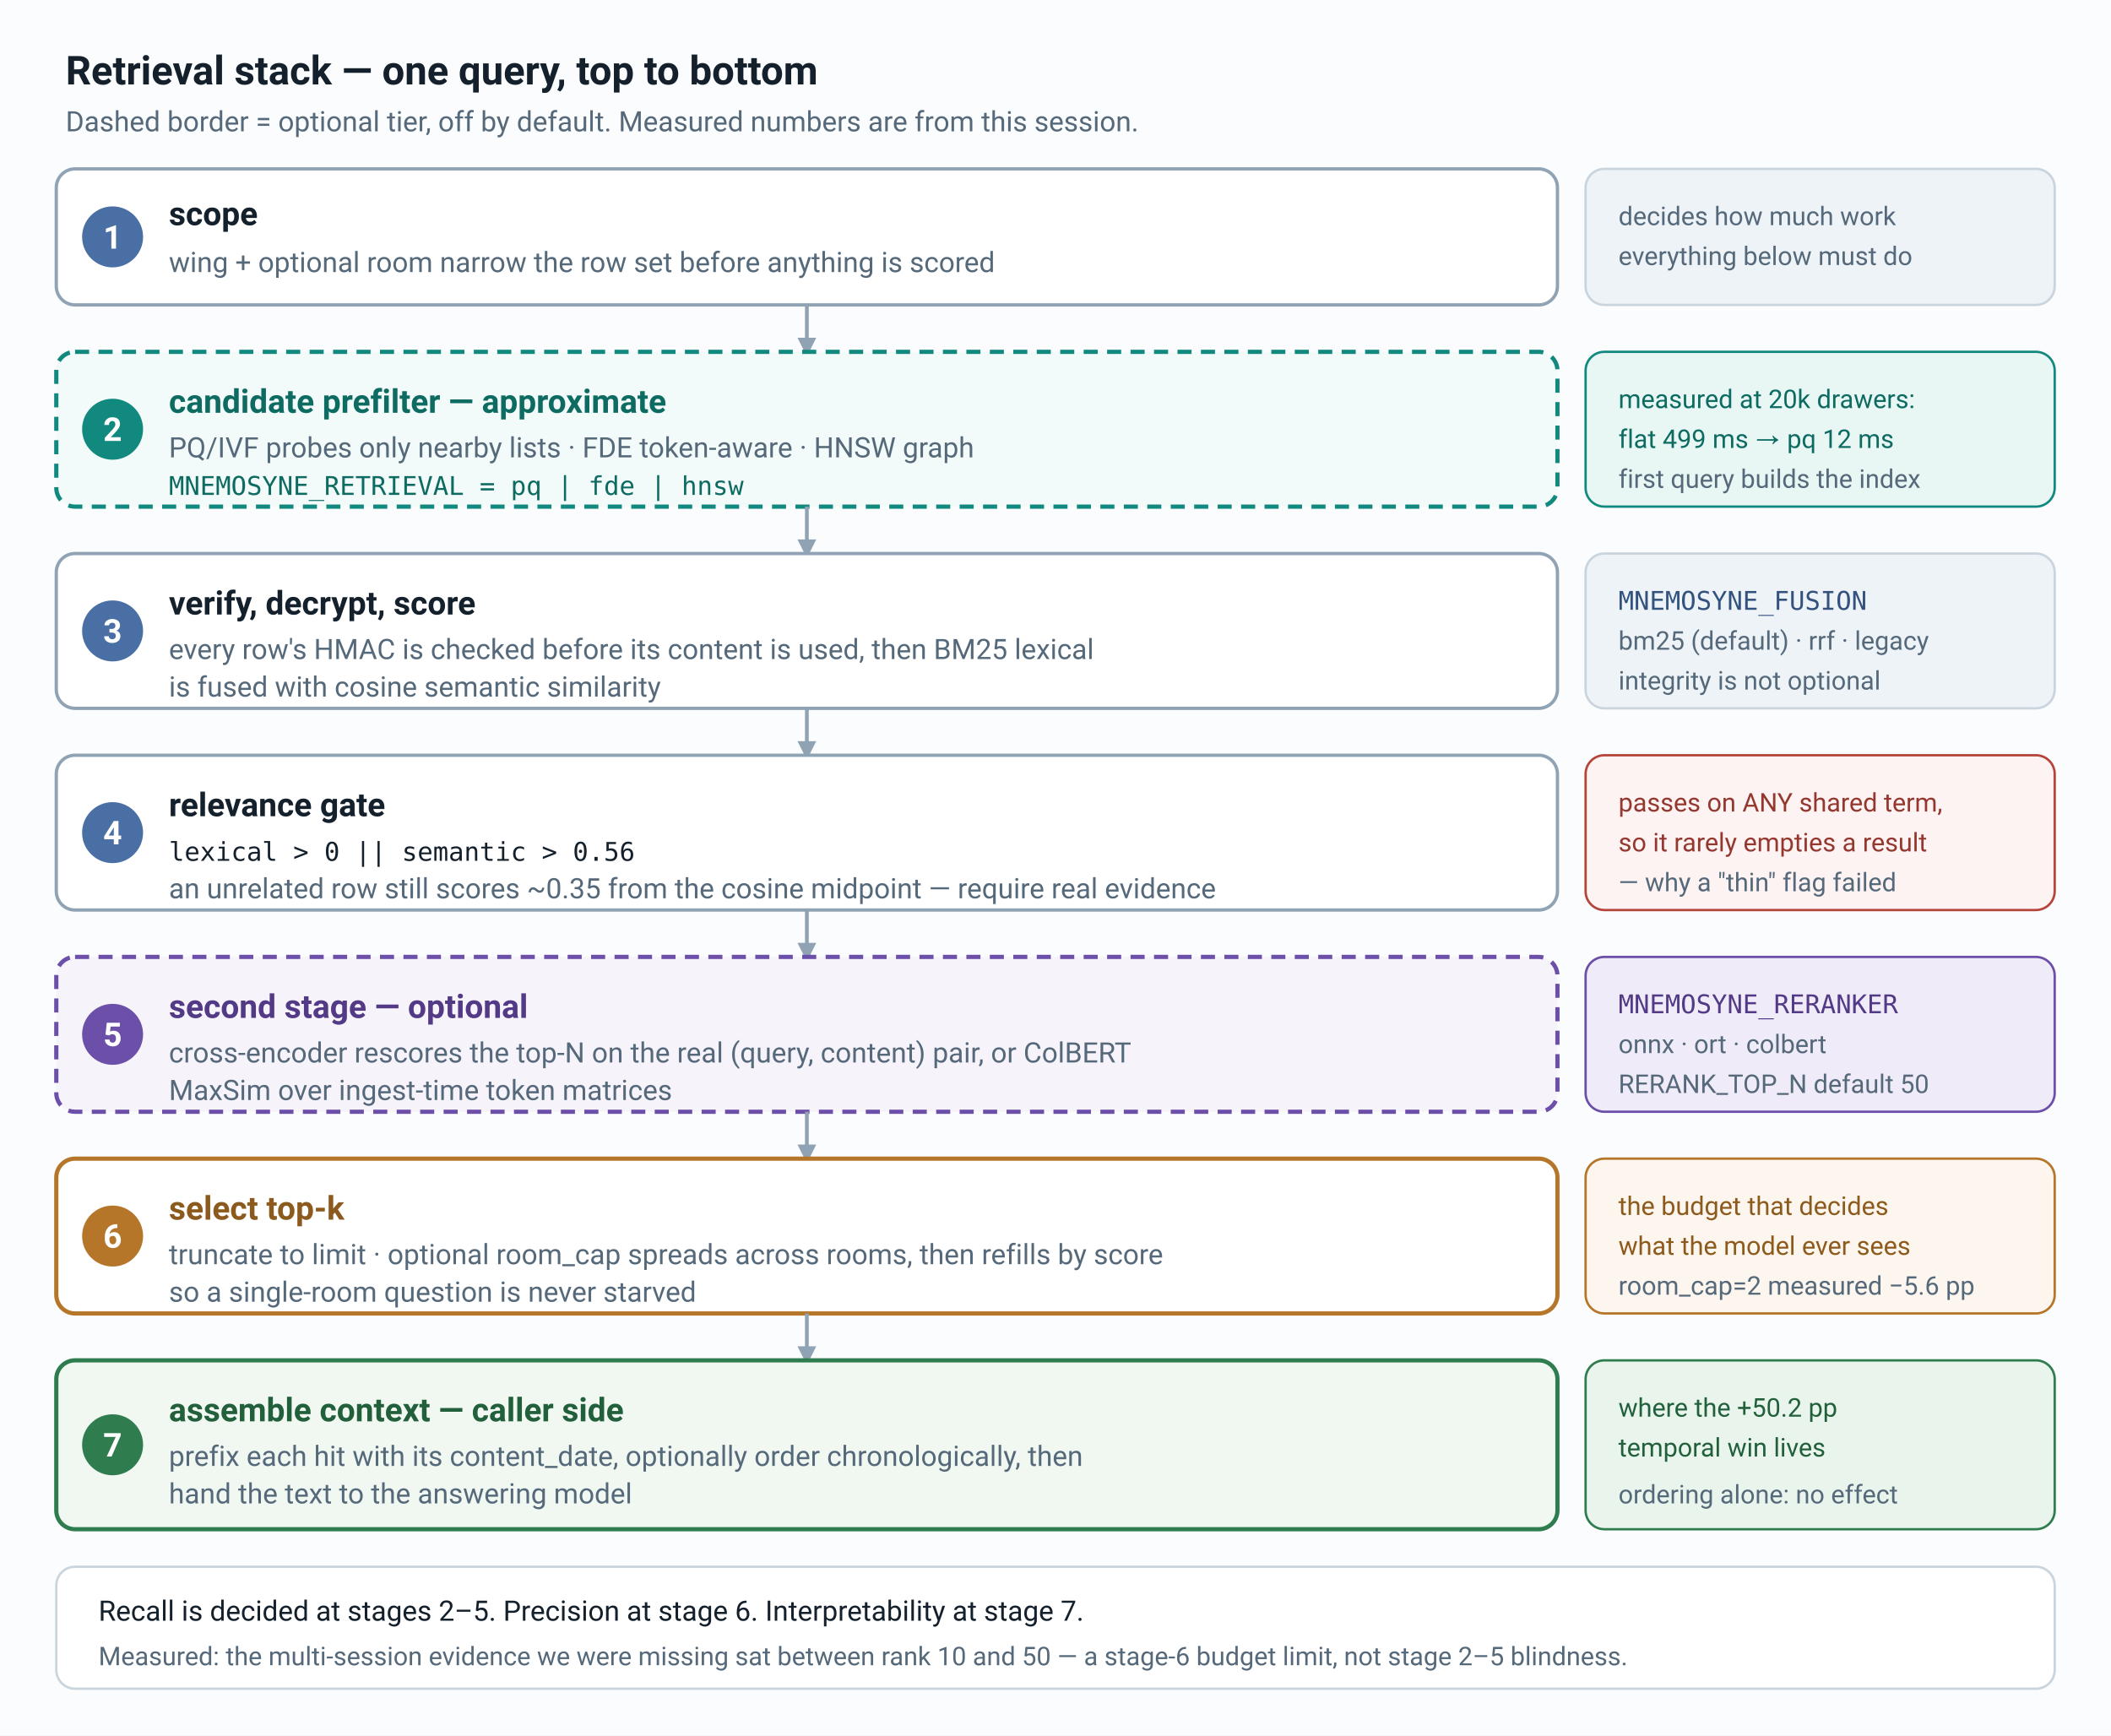
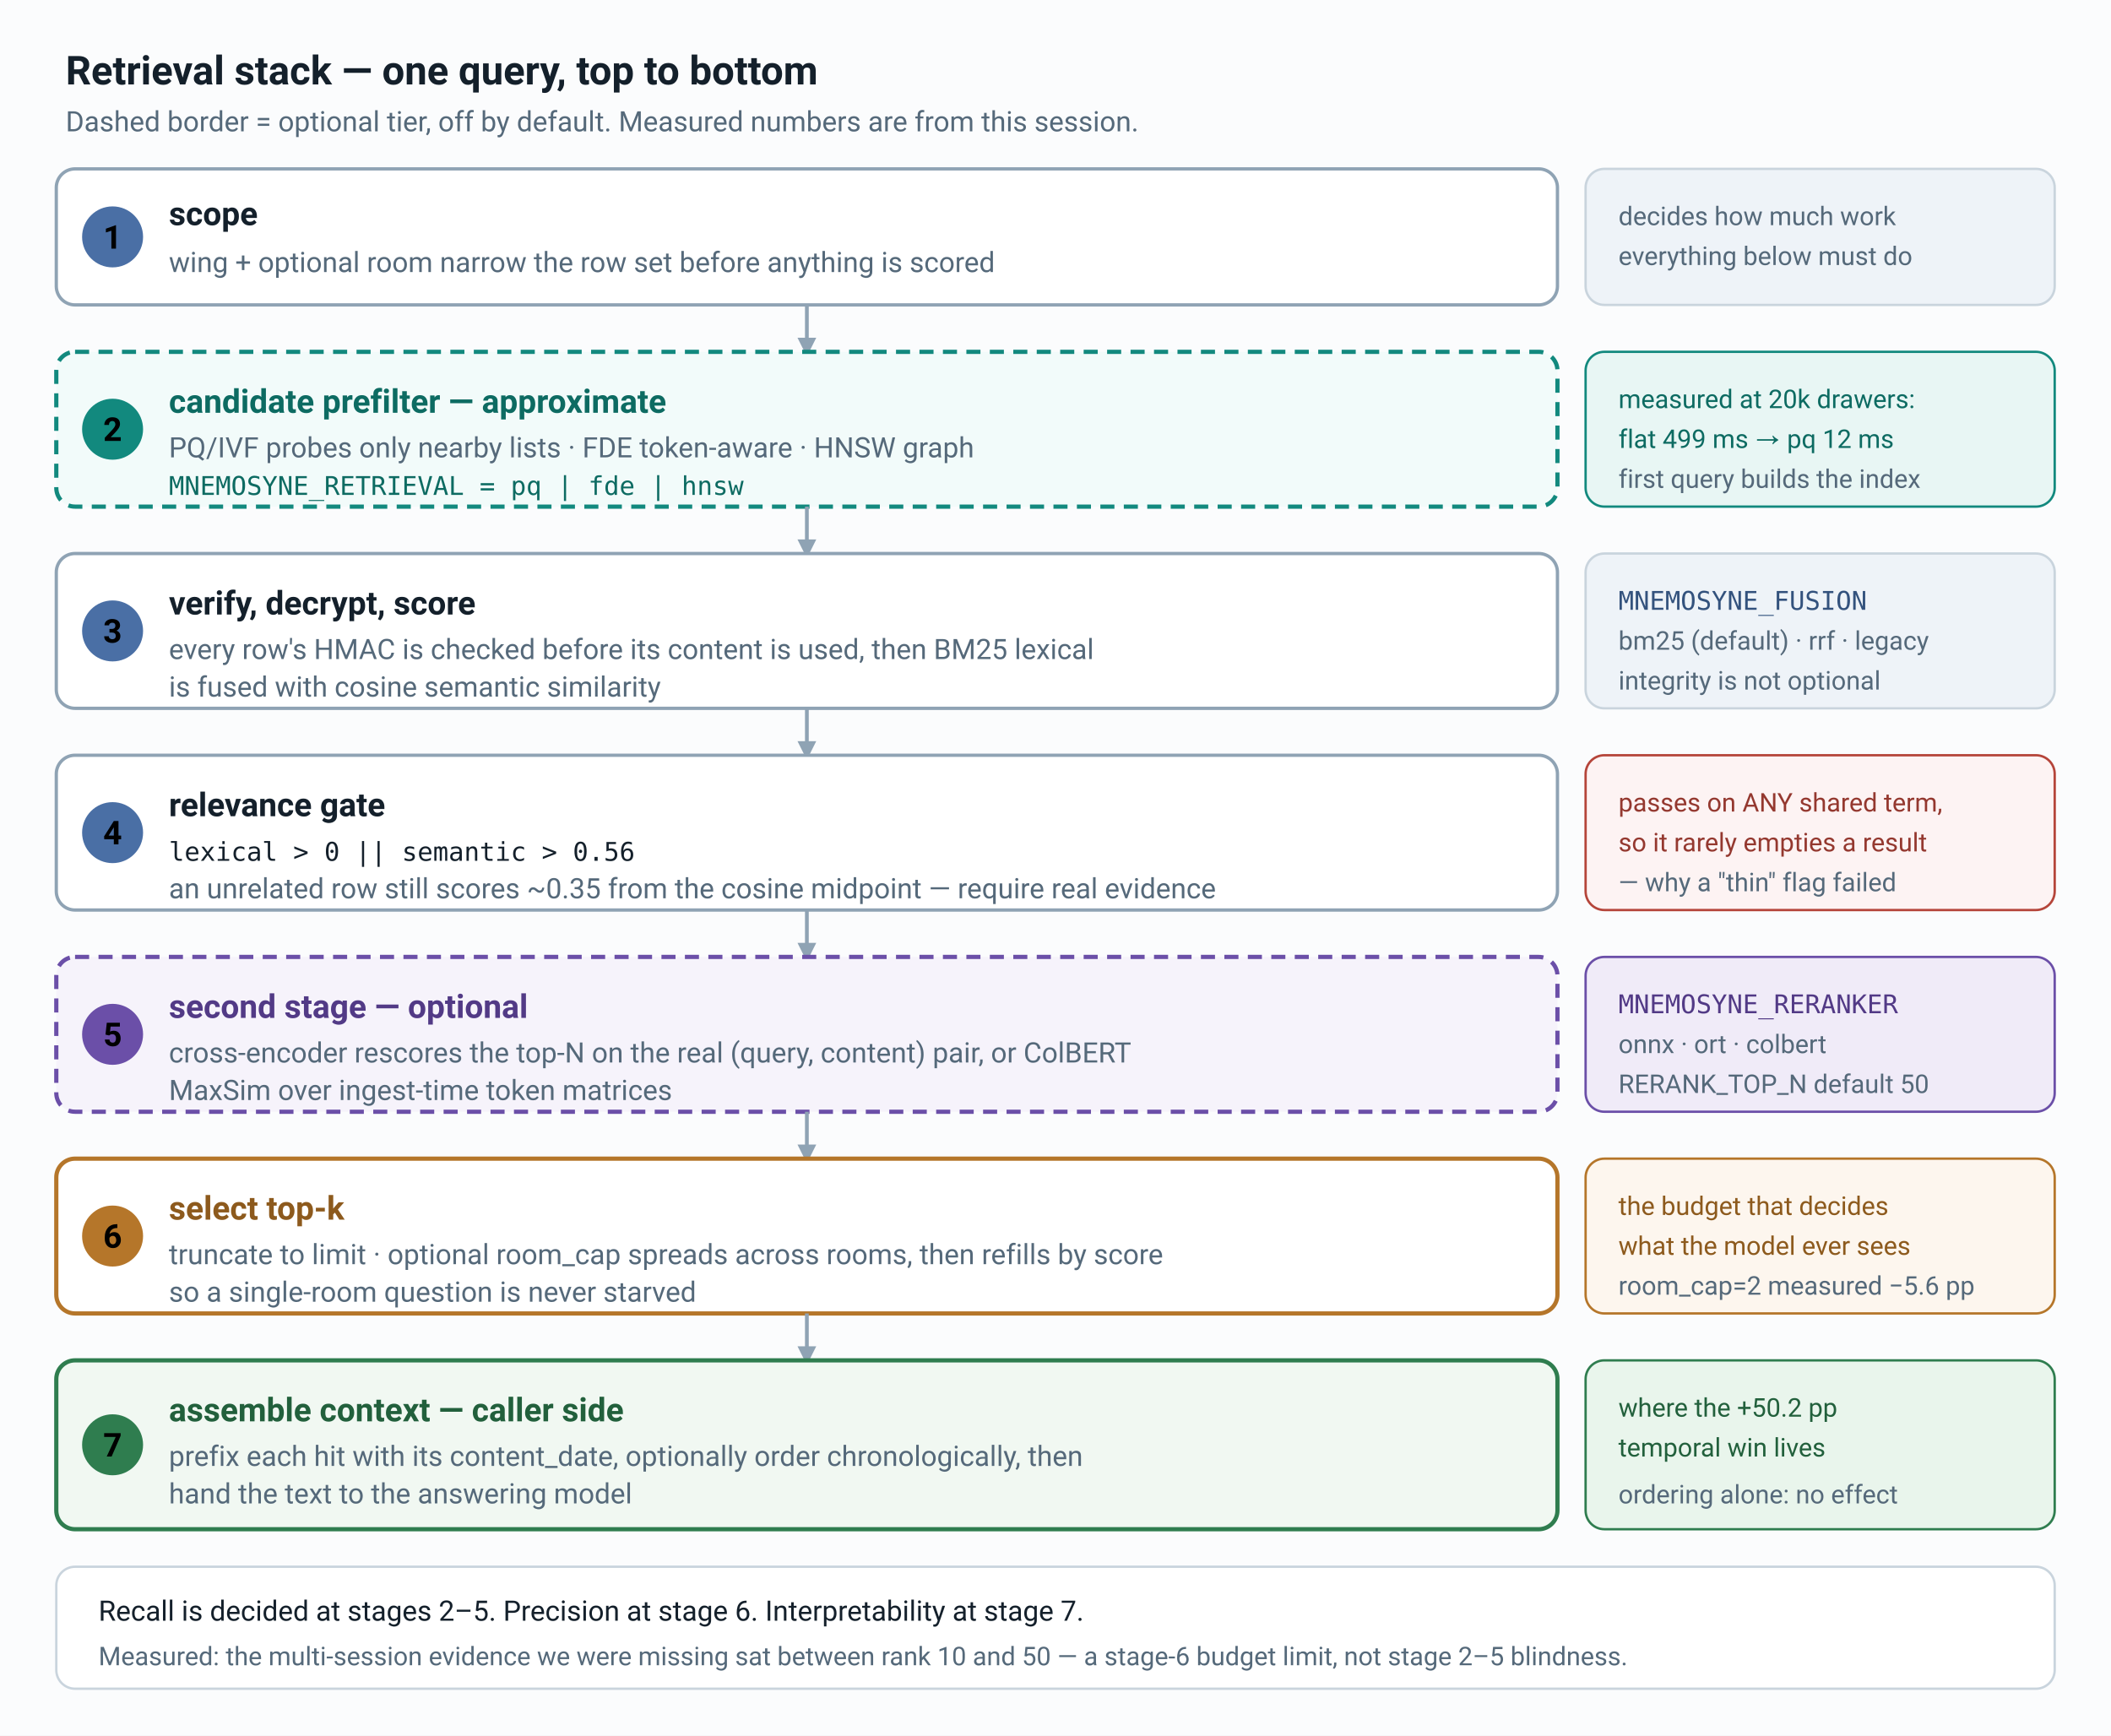
<svg xmlns="http://www.w3.org/2000/svg" viewBox="0 0 900 740" width="900" height="740" role="img" aria-labelledby="t d">
  <style>
  .f { font-family: -apple-system, BlinkMacSystemFont, "Segoe UI", Roboto, Helvetica, Arial, sans-serif; }
  .h { font-size: 17px; font-weight: 600; }
  .l { font-size: 14px; font-weight: 600; }
  .b { font-size: 12px; }
  .s { font-size: 11px; }
  .mono { font-family: ui-monospace, SFMono-Regular, Menlo, Consolas, monospace; font-size: 11px; }
-   .ink { fill: #14202b; }
-   .dim { fill: #55697a; }
+   .ink { fill: var(--d-ink,#14202b); }
+   .dim { fill: var(--d-dim,#55697a); }
+   @media (prefers-color-scheme: dark) {
+     svg { --d-bg:#0f1419; --d-card:#161c23; --d-card2:#1b222b; --d-line:#2b3540;
+       --d-line2:#4a5b6b; --d-ink:#e4ebf1; --d-dim:#9aabba; --d-on:#0f1419;
+       --d-teal:#2ba99c; --d-teal-bg:#0e2523; --d-teal-bg2:#123430; --d-teal-ink:#6fd8cc;
+       --d-blue:#6d94c8; --d-blue-bg:#131d2b; --d-blue-ink:#9dbde3;
+       --d-amber:#d1953f; --d-amber-bg:#261c0f; --d-amber-ink:#e8bc78;
+       --d-violet:#9277c9; --d-violet-bg:#1c1730; --d-violet-bg2:#241d3d; --d-violet-ink:#b9a3e3;
+       --d-green:#4fa570; --d-green-bg:#10231a; --d-green-bg2:#153021; --d-green-ink:#86cf9f;
+       --d-red:#d1685c; --d-red-bg:#2a1614; --d-red-ink:#eb9a90; }
+   }
</style>
-   <rect width="900" height="740" fill="#fbfcfd" />
+   <rect width="900" height="740" fill="var(--d-bg,#fbfcfd)" />
  <text x="28" y="36" class="f h ink">Retrieval stack — one query, top to bottom</text>
  <text x="28" y="56" class="f b dim">Dashed border = optional tier, off by default. Measured numbers are from this session.</text>
-   <rect x="24" y="72" width="640" height="58" rx="8" fill="#ffffff" stroke="#8fa3b4" stroke-width="1.4" />
-   <circle cx="48" cy="101" r="13" fill="#4a6fa5" />
-   <text x="48" y="106" class="f l" fill="#ffffff" text-anchor="middle">1</text>
+   <rect x="24" y="72" width="640" height="58" rx="8" fill="var(--d-card,#ffffff)" stroke="var(--d-line2,#8fa3b4)" stroke-width="1.4" />
+   <circle cx="48" cy="101" r="13" fill="var(--d-blue,#4a6fa5)" />
+   <text x="48" y="106" class="f l" fill="var(--d-on,var(--d-card,#ffffff))" text-anchor="middle">1</text>
  <text x="72" y="96" class="f l ink">scope</text>
  <text x="72" y="116" class="f b dim">wing + optional room narrow the row set before anything is scored</text>
-   <rect x="676" y="72" width="200" height="58" rx="8" fill="#eef3f8" stroke="#c9d4dd" />
+   <rect x="676" y="72" width="200" height="58" rx="8" fill="var(--d-blue-bg,#eef3f8)" stroke="var(--d-line,#c9d4dd)" />
  <text x="690" y="96" class="f s dim">decides how much work</text>
  <text x="690" y="113" class="f s dim">everything below must do</text>
-   <path d="M344 130 L344 148" stroke="#8fa3b4" stroke-width="1.6" marker-end="url(#a)" />
-   <rect x="24" y="150" width="640" height="66" rx="8" fill="#f2fbfa" stroke="#12897e" stroke-width="1.8" stroke-dasharray="6 4" />
-   <circle cx="48" cy="183" r="13" fill="#12897e" />
-   <text x="48" y="188" class="f l" fill="#ffffff" text-anchor="middle">2</text>
-   <text x="72" y="176" class="f l" fill="#0d6b62">candidate prefilter — approximate</text>
+   <path d="M344 130 L344 148" stroke="var(--d-line2,#8fa3b4)" stroke-width="1.6" marker-end="url(#a)" />
+   <rect x="24" y="150" width="640" height="66" rx="8" fill="var(--d-teal-bg,#f2fbfa)" stroke="var(--d-teal,#12897e)" stroke-width="1.8" stroke-dasharray="6 4" />
+   <circle cx="48" cy="183" r="13" fill="var(--d-teal,#12897e)" />
+   <text x="48" y="188" class="f l" fill="var(--d-on,var(--d-card,#ffffff))" text-anchor="middle">2</text>
+   <text x="72" y="176" class="f l" fill="var(--d-teal-ink,#0d6b62)">candidate prefilter — approximate</text>
  <text x="72" y="195" class="f b dim">PQ/IVF probes only nearby lists · FDE token-aware · HNSW graph</text>
-   <text x="72" y="211" class="f mono" fill="#0d6b62">MNEMOSYNE_RETRIEVAL = pq | fde | hnsw</text>
-   <rect x="676" y="150" width="200" height="66" rx="8" fill="#e8f6f4" stroke="#12897e" />
-   <text x="690" y="174" class="f s" fill="#0d6b62">measured at 20k drawers:</text>
-   <text x="690" y="191" class="f s" fill="#0d6b62">flat 499 ms → pq 12 ms</text>
+   <text x="72" y="211" class="f mono" fill="var(--d-teal-ink,#0d6b62)">MNEMOSYNE_RETRIEVAL = pq | fde | hnsw</text>
+   <rect x="676" y="150" width="200" height="66" rx="8" fill="var(--d-teal-bg2,#e8f6f4)" stroke="var(--d-teal,#12897e)" />
+   <text x="690" y="174" class="f s" fill="var(--d-teal-ink,#0d6b62)">measured at 20k drawers:</text>
+   <text x="690" y="191" class="f s" fill="var(--d-teal-ink,#0d6b62)">flat 499 ms → pq 12 ms</text>
  <text x="690" y="208" class="f s dim">first query builds the index</text>
-   <path d="M344 216 L344 234" stroke="#8fa3b4" stroke-width="1.6" marker-end="url(#a)" />
-   <rect x="24" y="236" width="640" height="66" rx="8" fill="#ffffff" stroke="#8fa3b4" stroke-width="1.4" />
-   <circle cx="48" cy="269" r="13" fill="#4a6fa5" />
-   <text x="48" y="274" class="f l" fill="#ffffff" text-anchor="middle">3</text>
+   <path d="M344 216 L344 234" stroke="var(--d-line2,#8fa3b4)" stroke-width="1.6" marker-end="url(#a)" />
+   <rect x="24" y="236" width="640" height="66" rx="8" fill="var(--d-card,#ffffff)" stroke="var(--d-line2,#8fa3b4)" stroke-width="1.4" />
+   <circle cx="48" cy="269" r="13" fill="var(--d-blue,#4a6fa5)" />
+   <text x="48" y="274" class="f l" fill="var(--d-on,var(--d-card,#ffffff))" text-anchor="middle">3</text>
  <text x="72" y="262" class="f l ink">verify, decrypt, score</text>
  <text x="72" y="281" class="f b dim">every row's HMAC is checked before its content is used, then BM25 lexical</text>
  <text x="72" y="297" class="f b dim">is fused with cosine semantic similarity</text>
-   <rect x="676" y="236" width="200" height="66" rx="8" fill="#eef3f8" stroke="#c9d4dd" />
-   <text x="690" y="260" class="f mono" fill="#33527d">MNEMOSYNE_FUSION</text>
+   <rect x="676" y="236" width="200" height="66" rx="8" fill="var(--d-blue-bg,#eef3f8)" stroke="var(--d-line,#c9d4dd)" />
+   <text x="690" y="260" class="f mono" fill="var(--d-blue-ink,#33527d)">MNEMOSYNE_FUSION</text>
  <text x="690" y="277" class="f s dim">bm25 (default) · rrf · legacy</text>
  <text x="690" y="294" class="f s dim">integrity is not optional</text>
-   <path d="M344 302 L344 320" stroke="#8fa3b4" stroke-width="1.6" marker-end="url(#a)" />
-   <rect x="24" y="322" width="640" height="66" rx="8" fill="#ffffff" stroke="#8fa3b4" stroke-width="1.4" />
-   <circle cx="48" cy="355" r="13" fill="#4a6fa5" />
-   <text x="48" y="360" class="f l" fill="#ffffff" text-anchor="middle">4</text>
+   <path d="M344 302 L344 320" stroke="var(--d-line2,#8fa3b4)" stroke-width="1.6" marker-end="url(#a)" />
+   <rect x="24" y="322" width="640" height="66" rx="8" fill="var(--d-card,#ffffff)" stroke="var(--d-line2,#8fa3b4)" stroke-width="1.4" />
+   <circle cx="48" cy="355" r="13" fill="var(--d-blue,#4a6fa5)" />
+   <text x="48" y="360" class="f l" fill="var(--d-on,var(--d-card,#ffffff))" text-anchor="middle">4</text>
  <text x="72" y="348" class="f l ink">relevance gate</text>
  <text x="72" y="367" class="f mono ink">lexical &gt; 0 || semantic &gt; 0.56</text>
  <text x="72" y="383" class="f b dim">an unrelated row still scores ~0.35 from the cosine midpoint — require real evidence</text>
-   <rect x="676" y="322" width="200" height="66" rx="8" fill="#fdf3f3" stroke="#b5453a" />
-   <text x="690" y="346" class="f s" fill="#94382f">passes on ANY shared term,</text>
-   <text x="690" y="363" class="f s" fill="#94382f">so it rarely empties a result</text>
+   <rect x="676" y="322" width="200" height="66" rx="8" fill="var(--d-red-bg,#fdf3f3)" stroke="var(--d-red,#b5453a)" />
+   <text x="690" y="346" class="f s" fill="var(--d-red-ink,#94382f)">passes on ANY shared term,</text>
+   <text x="690" y="363" class="f s" fill="var(--d-red-ink,#94382f)">so it rarely empties a result</text>
  <text x="690" y="380" class="f s dim">— why a "thin" flag failed</text>
-   <path d="M344 388 L344 406" stroke="#8fa3b4" stroke-width="1.6" marker-end="url(#a)" />
-   <rect x="24" y="408" width="640" height="66" rx="8" fill="#f6f3fb" stroke="#6b4fa8" stroke-width="1.8" stroke-dasharray="6 4" />
-   <circle cx="48" cy="441" r="13" fill="#6b4fa8" />
-   <text x="48" y="446" class="f l" fill="#ffffff" text-anchor="middle">5</text>
-   <text x="72" y="434" class="f l" fill="#523a86">second stage — optional</text>
+   <path d="M344 388 L344 406" stroke="var(--d-line2,#8fa3b4)" stroke-width="1.6" marker-end="url(#a)" />
+   <rect x="24" y="408" width="640" height="66" rx="8" fill="var(--d-violet-bg,#f6f3fb)" stroke="var(--d-violet,#6b4fa8)" stroke-width="1.8" stroke-dasharray="6 4" />
+   <circle cx="48" cy="441" r="13" fill="var(--d-violet,#6b4fa8)" />
+   <text x="48" y="446" class="f l" fill="var(--d-on,var(--d-card,#ffffff))" text-anchor="middle">5</text>
+   <text x="72" y="434" class="f l" fill="var(--d-violet-ink,#523a86)">second stage — optional</text>
  <text x="72" y="453" class="f b dim">cross-encoder rescores the top-N on the real (query, content) pair, or ColBERT</text>
  <text x="72" y="469" class="f b dim">MaxSim over ingest-time token matrices</text>
-   <rect x="676" y="408" width="200" height="66" rx="8" fill="#f0ebf8" stroke="#6b4fa8" />
-   <text x="690" y="432" class="f mono" fill="#523a86">MNEMOSYNE_RERANKER</text>
+   <rect x="676" y="408" width="200" height="66" rx="8" fill="var(--d-violet-bg2,#f0ebf8)" stroke="var(--d-violet,#6b4fa8)" />
+   <text x="690" y="432" class="f mono" fill="var(--d-violet-ink,#523a86)">MNEMOSYNE_RERANKER</text>
  <text x="690" y="449" class="f s dim">onnx · ort · colbert</text>
  <text x="690" y="466" class="f s dim">RERANK_TOP_N default 50</text>
-   <path d="M344 474 L344 492" stroke="#8fa3b4" stroke-width="1.6" marker-end="url(#a)" />
-   <rect x="24" y="494" width="640" height="66" rx="8" fill="#ffffff" stroke="#b5762a" stroke-width="1.8" />
-   <circle cx="48" cy="527" r="13" fill="#b5762a" />
-   <text x="48" y="532" class="f l" fill="#ffffff" text-anchor="middle">6</text>
-   <text x="72" y="520" class="f l" fill="#8d5a1d">select top-k</text>
+   <path d="M344 474 L344 492" stroke="var(--d-line2,#8fa3b4)" stroke-width="1.6" marker-end="url(#a)" />
+   <rect x="24" y="494" width="640" height="66" rx="8" fill="var(--d-card,#ffffff)" stroke="var(--d-amber,#b5762a)" stroke-width="1.8" />
+   <circle cx="48" cy="527" r="13" fill="var(--d-amber,#b5762a)" />
+   <text x="48" y="532" class="f l" fill="var(--d-on,var(--d-card,#ffffff))" text-anchor="middle">6</text>
+   <text x="72" y="520" class="f l" fill="var(--d-amber-ink,#8d5a1d)">select top-k</text>
  <text x="72" y="539" class="f b dim">truncate to limit · optional room_cap spreads across rooms, then refills by score</text>
  <text x="72" y="555" class="f b dim">so a single-room question is never starved</text>
-   <rect x="676" y="494" width="200" height="66" rx="8" fill="#fdf6ee" stroke="#b5762a" />
-   <text x="690" y="518" class="f s" fill="#8d5a1d">the budget that decides</text>
-   <text x="690" y="535" class="f s" fill="#8d5a1d">what the model ever sees</text>
+   <rect x="676" y="494" width="200" height="66" rx="8" fill="var(--d-amber-bg,#fdf6ee)" stroke="var(--d-amber,#b5762a)" />
+   <text x="690" y="518" class="f s" fill="var(--d-amber-ink,#8d5a1d)">the budget that decides</text>
+   <text x="690" y="535" class="f s" fill="var(--d-amber-ink,#8d5a1d)">what the model ever sees</text>
  <text x="690" y="552" class="f s dim">room_cap=2 measured −5.6 pp</text>
-   <path d="M344 560 L344 578" stroke="#8fa3b4" stroke-width="1.6" marker-end="url(#a)" />
-   <rect x="24" y="580" width="640" height="72" rx="8" fill="#f1f8f2" stroke="#2f7d4f" stroke-width="1.8" />
-   <circle cx="48" cy="616" r="13" fill="#2f7d4f" />
-   <text x="48" y="621" class="f l" fill="#ffffff" text-anchor="middle">7</text>
-   <text x="72" y="606" class="f l" fill="#22603c">assemble context — caller side</text>
+   <path d="M344 560 L344 578" stroke="var(--d-line2,#8fa3b4)" stroke-width="1.6" marker-end="url(#a)" />
+   <rect x="24" y="580" width="640" height="72" rx="8" fill="var(--d-green-bg,#f1f8f2)" stroke="var(--d-green,#2f7d4f)" stroke-width="1.8" />
+   <circle cx="48" cy="616" r="13" fill="var(--d-green,#2f7d4f)" />
+   <text x="48" y="621" class="f l" fill="var(--d-on,var(--d-card,#ffffff))" text-anchor="middle">7</text>
+   <text x="72" y="606" class="f l" fill="var(--d-green-ink,#22603c)">assemble context — caller side</text>
  <text x="72" y="625" class="f b dim">prefix each hit with its content_date, optionally order chronologically, then</text>
  <text x="72" y="641" class="f b dim">hand the text to the answering model</text>
-   <rect x="676" y="580" width="200" height="72" rx="8" fill="#e9f5ec" stroke="#2f7d4f" />
-   <text x="690" y="604" class="f s" fill="#22603c">where the +50.2 pp</text>
-   <text x="690" y="621" class="f s" fill="#22603c">temporal win lives</text>
+   <rect x="676" y="580" width="200" height="72" rx="8" fill="var(--d-green-bg2,#e9f5ec)" stroke="var(--d-green,#2f7d4f)" />
+   <text x="690" y="604" class="f s" fill="var(--d-green-ink,#22603c)">where the +50.2 pp</text>
+   <text x="690" y="621" class="f s" fill="var(--d-green-ink,#22603c)">temporal win lives</text>
  <text x="690" y="641" class="f s dim">ordering alone: no effect</text>
-   <rect x="24" y="668" width="852" height="52" rx="8" fill="#ffffff" stroke="#c9d4dd" />
+   <rect x="24" y="668" width="852" height="52" rx="8" fill="var(--d-card,#ffffff)" stroke="var(--d-line,#c9d4dd)" />
  <text x="42" y="691" class="f b ink">Recall is decided at stages 2–5. Precision at stage 6. Interpretability at stage 7.</text>
  <text x="42" y="710" class="f s dim">Measured: the multi-session evidence we were missing sat between rank 10 and 50 — a stage-6 budget limit, not stage 2–5 blindness.</text>
  <defs>
    <marker id="a" viewBox="0 0 10 10" refX="5" refY="5" markerWidth="5" markerHeight="5" orient="auto-start-reverse">
-       <path d="M 0 0 L 10 5 L 0 10 z" fill="#8fa3b4" />
+       <path d="M 0 0 L 10 5 L 0 10 z" fill="var(--d-line2,#8fa3b4)" />
    </marker>
  </defs>
</svg>
